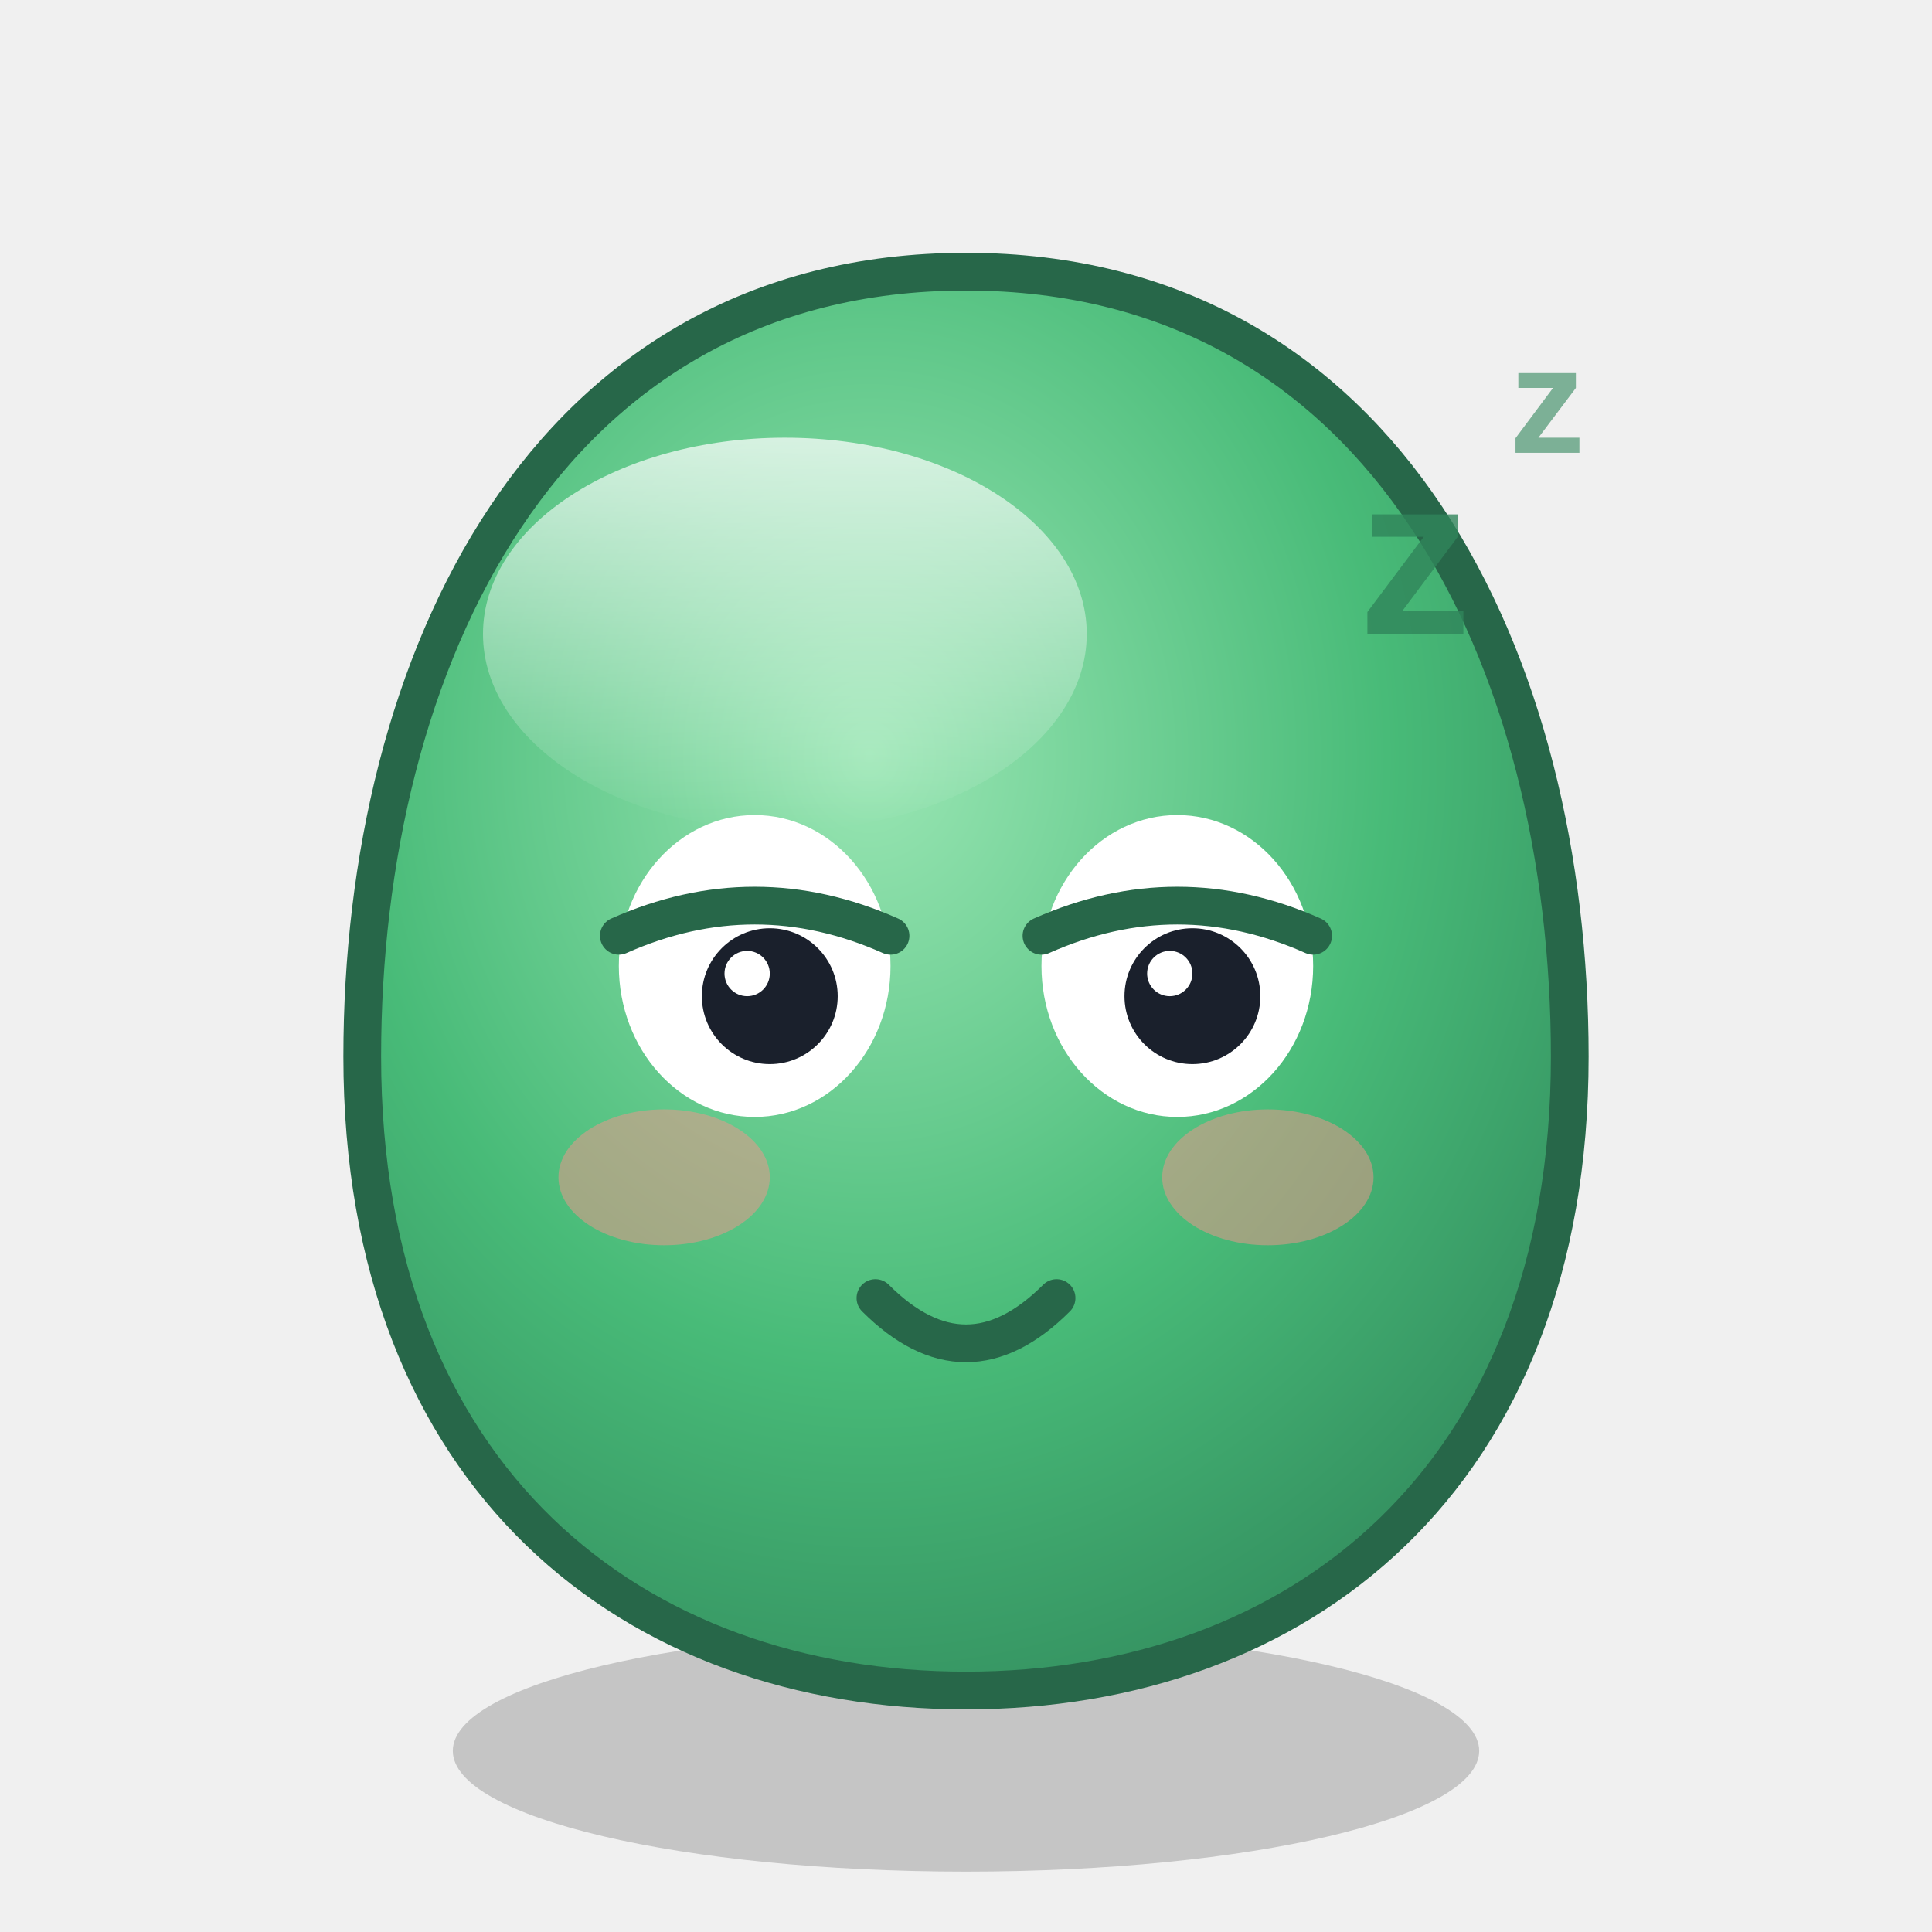
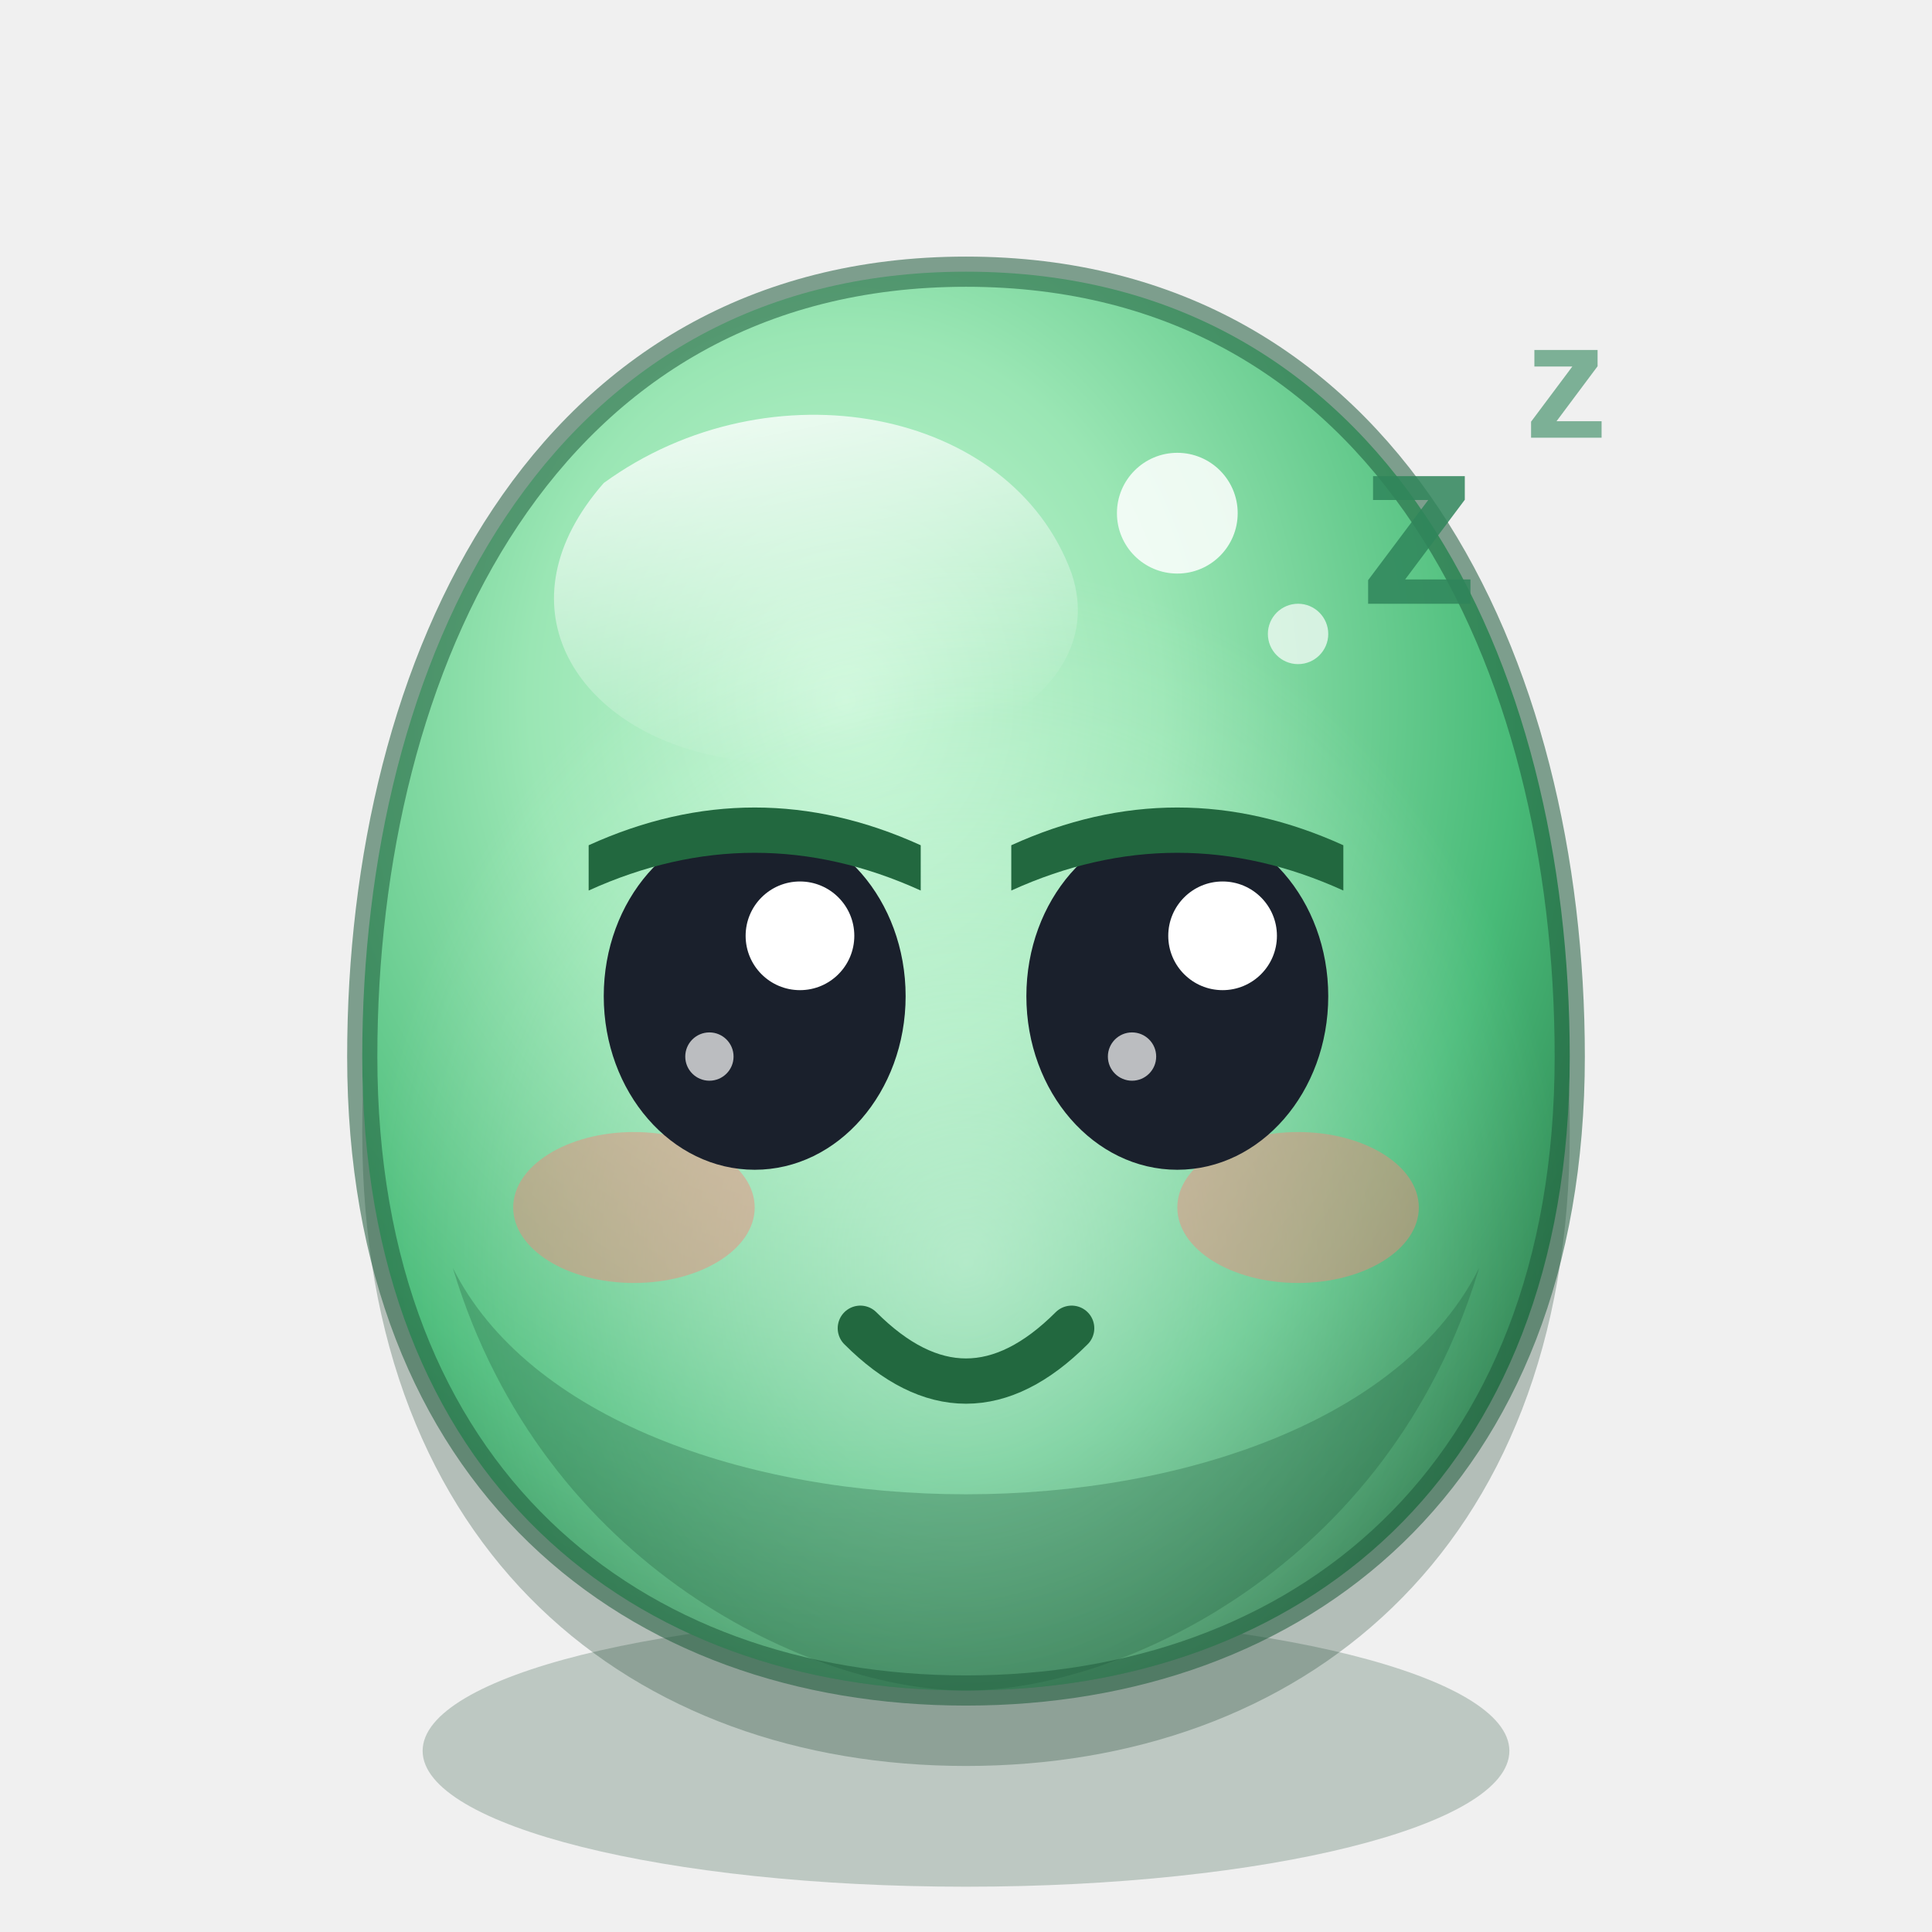
<svg xmlns="http://www.w3.org/2000/svg" viewBox="0 0 128 128" width="128" height="128">
  <defs>
-     <radialGradient id="slimeBody" cx="42%" cy="34%" r="78%">
-       <stop offset="0%" stop-color="#9ae6b4" />
-       <stop offset="55%" stop-color="#48bb78" />
-       <stop offset="100%" stop-color="#2f855a" />
+     <radialGradient id="slimeBody" cx="40%" cy="30%" r="82%">
+       <stop offset="0%" stop-color="#c6f6d5" />
+       <stop offset="32%" stop-color="#9ae6b4" />
+       <stop offset="68%" stop-color="#48bb78" />
+       <stop offset="100%" stop-color="#22683f" />
    </radialGradient>
-     <linearGradient id="slimeShine" x1="0" y1="0" x2="0" y2="1">
-       <stop offset="0%" stop-color="#ffffff" stop-opacity="0.85" />
+     <radialGradient id="slimeCore" cx="50%" cy="70%" r="50%">
+       <stop offset="0%" stop-color="#e9fff2" stop-opacity="0.55" />
+       <stop offset="100%" stop-color="#e9fff2" stop-opacity="0" />
+     </radialGradient>
+     <linearGradient id="slimeShine" x1="0.1" y1="0" x2="0.4" y2="1">
+       <stop offset="0%" stop-color="#ffffff" stop-opacity="0.95" />
      <stop offset="100%" stop-color="#ffffff" stop-opacity="0" />
    </linearGradient>
  </defs>
-   <ellipse cx="64" cy="116" rx="34" ry="8" fill="#000000" opacity="0.18" />
-   <path d="M64 18 C92 18 104 44 104 70 C104 98 86 112 64 112 C42 112 24 98 24 70 C24 44 36 18 64 18 Z" fill="url(#slimeBody)" stroke="#276749" stroke-width="2.5" />
-   <ellipse cx="52" cy="42" rx="20" ry="13" fill="url(#slimeShine)" opacity="0.85" />
-   <ellipse cx="44" cy="78" rx="7" ry="4.5" fill="#f6948c" opacity="0.5" />
-   <ellipse cx="84" cy="78" rx="7" ry="4.5" fill="#f6948c" opacity="0.5" />
-   <ellipse cx="50" cy="64" rx="9" ry="10" fill="#ffffff" />
-   <ellipse cx="78" cy="64" rx="9" ry="10" fill="#ffffff" />
-   <circle cx="51" cy="66" r="4.5" fill="#1a202c" />
-   <circle cx="79" cy="66" r="4.5" fill="#1a202c" />
-   <circle cx="49.5" cy="64.5" r="1.5" fill="#ffffff" />
-   <circle cx="77.5" cy="64.5" r="1.5" fill="#ffffff" />
-   <path d="M41 62 Q50 58 59 62" stroke="#276749" stroke-width="2.5" fill="none" stroke-linecap="round" />
-   <path d="M69 62 Q78 58 87 62" stroke="#276749" stroke-width="2.5" fill="none" stroke-linecap="round" />
-   <path d="M58 86 Q64 92 70 86" stroke="#276749" stroke-width="2.5" fill="none" stroke-linecap="round" />
-   <text x="90" y="42" font-family="Arial" font-size="15" font-weight="bold" fill="#2f855a" opacity="0.8">z</text>
-   <text x="100" y="30" font-family="Arial" font-size="10" font-weight="bold" fill="#2f855a" opacity="0.6">z</text>
+   <ellipse cx="64" cy="116" rx="36" ry="9" fill="#0a3a22" opacity="0.22" />
+   <path d="M64 23 C92 23 104 49 104 75 C104 103 86 117 64 117 C42 117 24 103 24 75 C24 49 36 23 64 23 Z" fill="#143d28" opacity="0.28" />
+   <path d="M64 18 C92 18 104 44 104 70 C104 98 86 112 64 112 C42 112 24 98 24 70 C24 44 36 18 64 18 Z" fill="url(#slimeBody)" />
+   <path d="M64 18 C92 18 104 44 104 70 C104 98 86 112 64 112 C42 112 24 98 24 70 C24 44 36 18 64 18 Z" fill="url(#slimeCore)" />
+   <path d="M30 84 C40 104 88 104 98 84 C92 104 74 112 64 112 C54 112 36 104 30 84 Z" fill="#1f5b3c" opacity="0.3" />
+   <path d="M64 18 C92 18 104 44 104 70 C104 98 86 112 64 112 C42 112 24 98 24 70 C24 44 36 18 64 18 Z" fill="none" stroke="#1f5b3c" stroke-width="2" opacity="0.55" />
+   <path d="M40 32 C51 24 67 27 71 38 C74 47 60 53 47 50 C38 48 33 40 40 32 Z" fill="url(#slimeShine)" opacity="0.9" />
+   <circle cx="78" cy="34" r="4" fill="#ffffff" opacity="0.85" />
+   <circle cx="86" cy="42" r="2" fill="#ffffff" opacity="0.7" />
+   <ellipse cx="42" cy="80" rx="8" ry="5" fill="#f88379" opacity="0.45" />
+   <ellipse cx="86" cy="80" rx="8" ry="5" fill="#f88379" opacity="0.45" />
+   <ellipse cx="50" cy="66" rx="10" ry="11.5" fill="#1a202c" />
+   <ellipse cx="78" cy="66" rx="10" ry="11.5" fill="#1a202c" />
+   <circle cx="53" cy="62" r="3.6" fill="#ffffff" />
+   <circle cx="81" cy="62" r="3.6" fill="#ffffff" />
+   <circle cx="47" cy="70" r="1.6" fill="#ffffff" opacity="0.7" />
+   <circle cx="75" cy="70" r="1.6" fill="#ffffff" opacity="0.7" />
+   <path d="M39 59 Q50 54 61 59 L61 56 Q50 51 39 56 Z" fill="#22683f" />
+   <path d="M67 59 Q78 54 89 59 L89 56 Q78 51 67 56 Z" fill="#22683f" />
+   <path d="M57 88 Q64 95 71 88" stroke="#22683f" stroke-width="3" fill="none" stroke-linecap="round" />
+   <text x="90" y="40" font-family="Arial" font-size="16" font-weight="bold" fill="#2f855a" opacity="0.85">z</text>
+   <text x="101" y="29" font-family="Arial" font-size="11" font-weight="bold" fill="#2f855a" opacity="0.6">z</text>
</svg>
